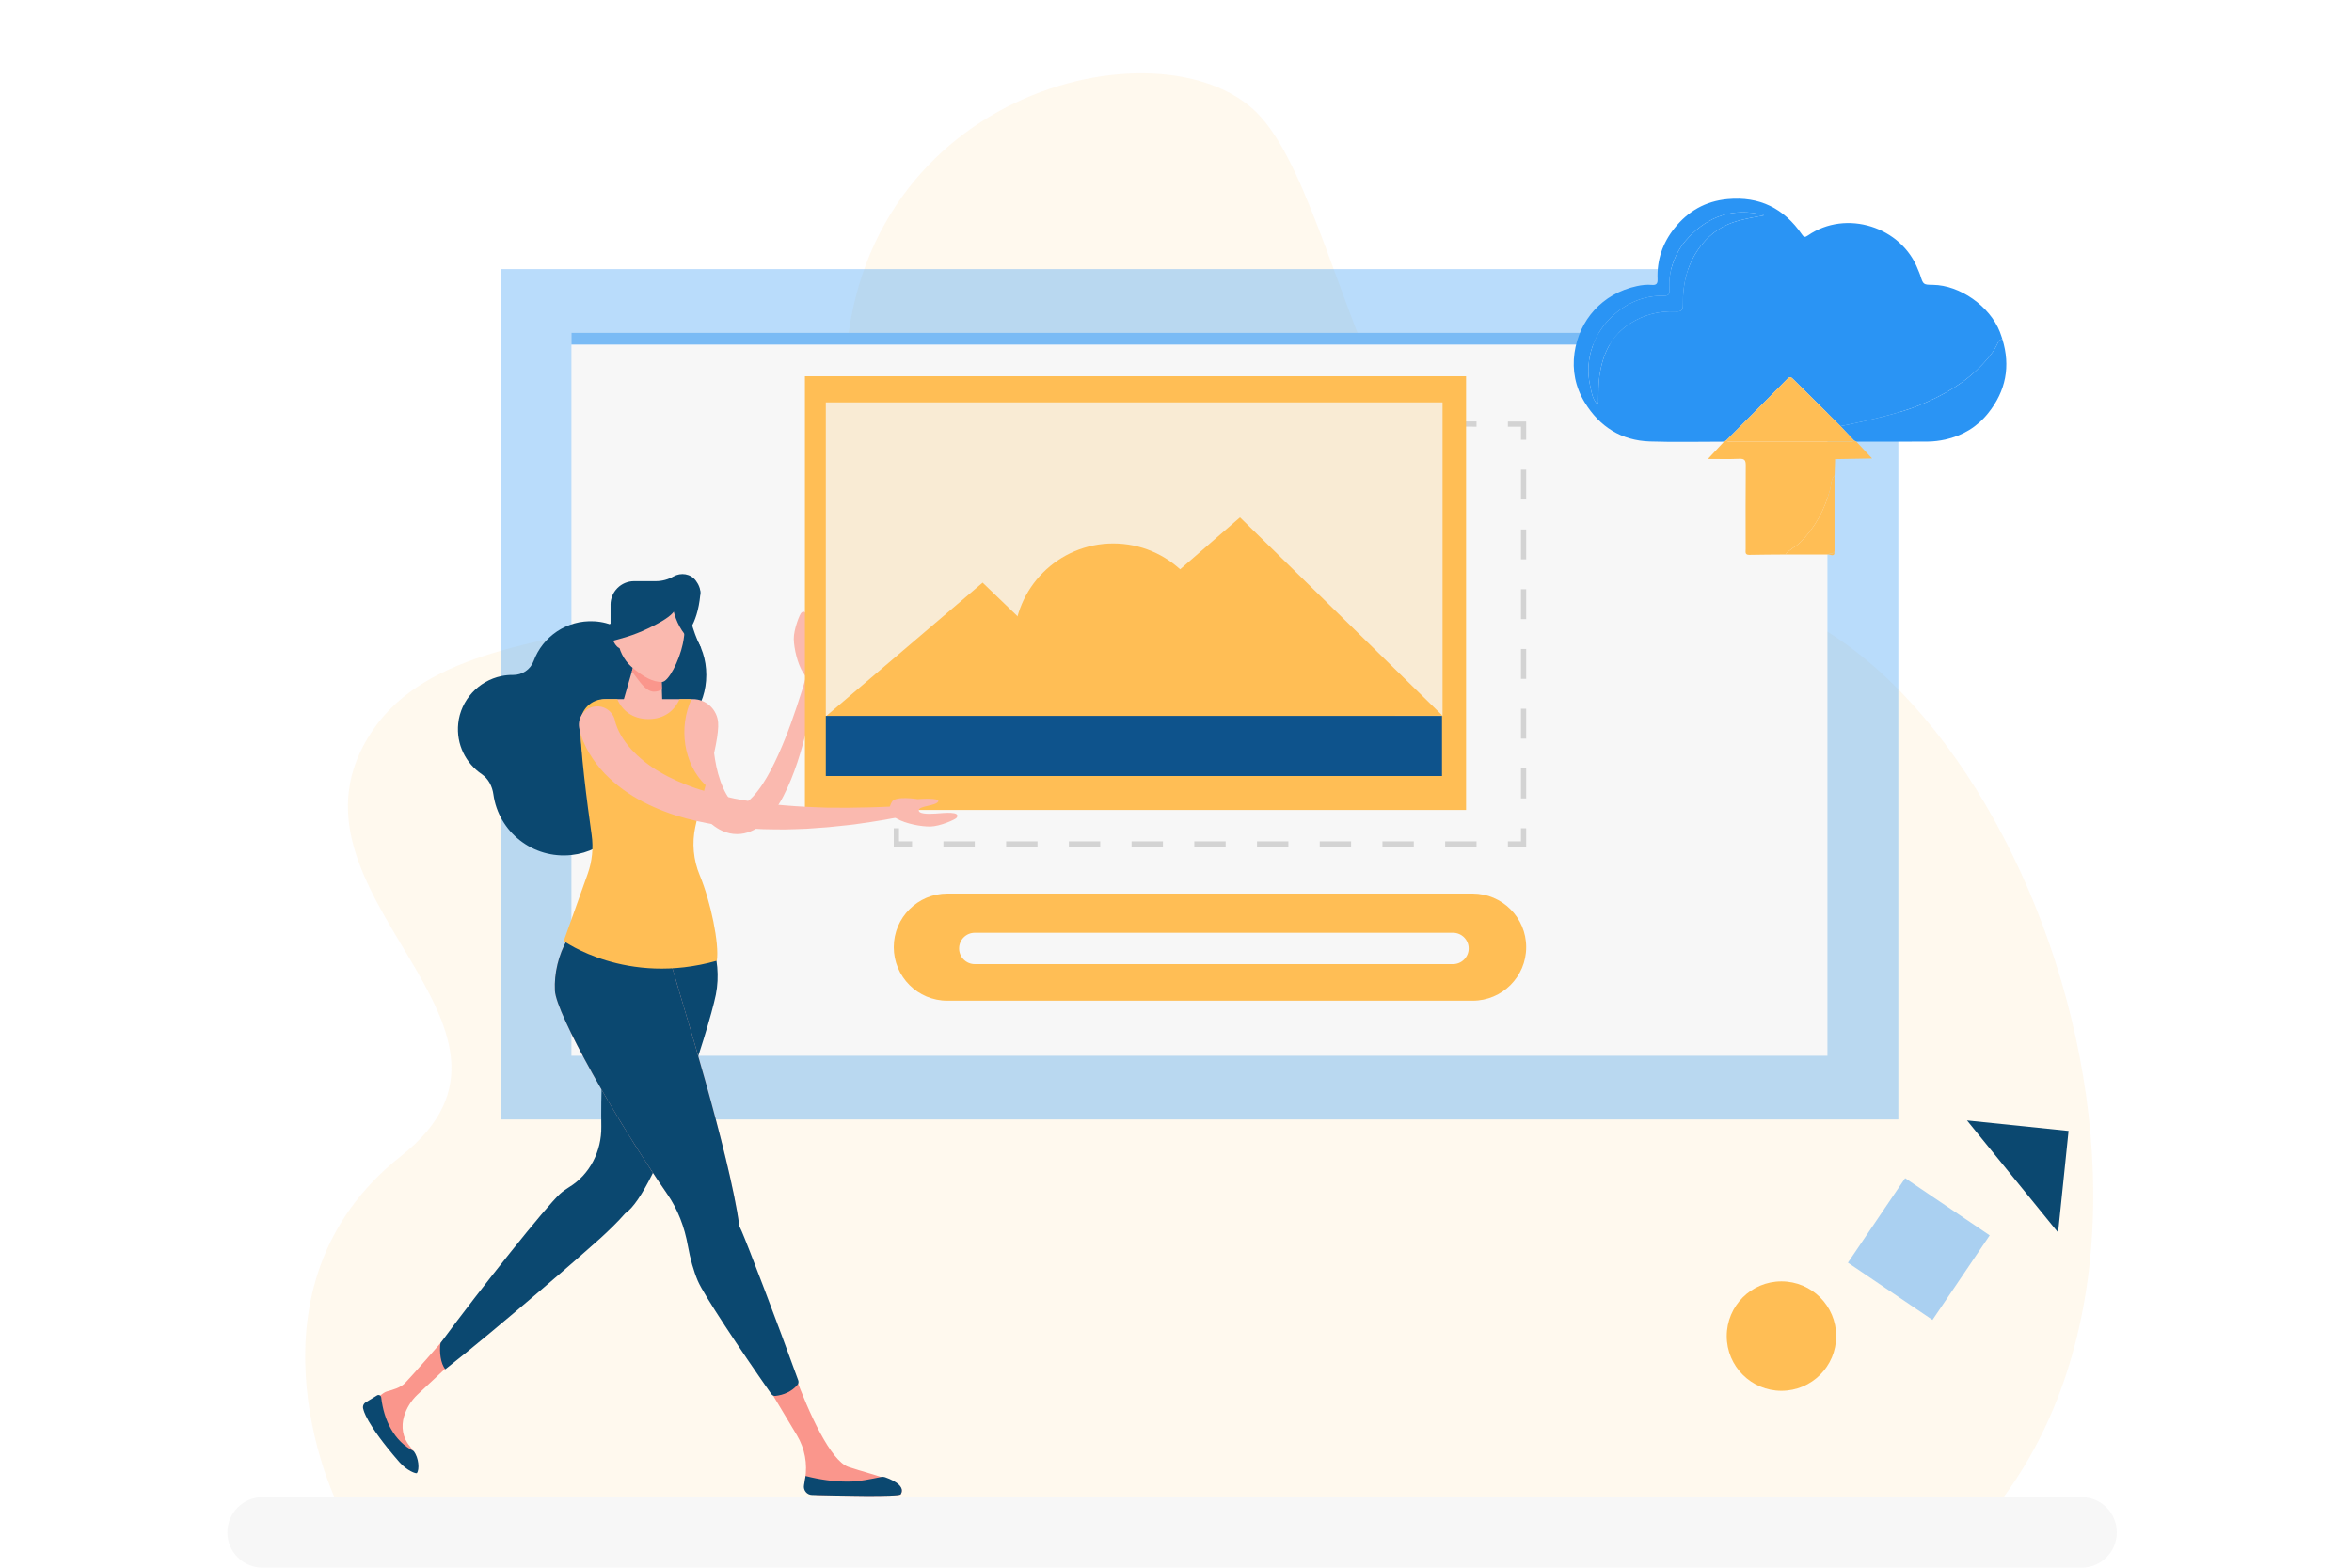
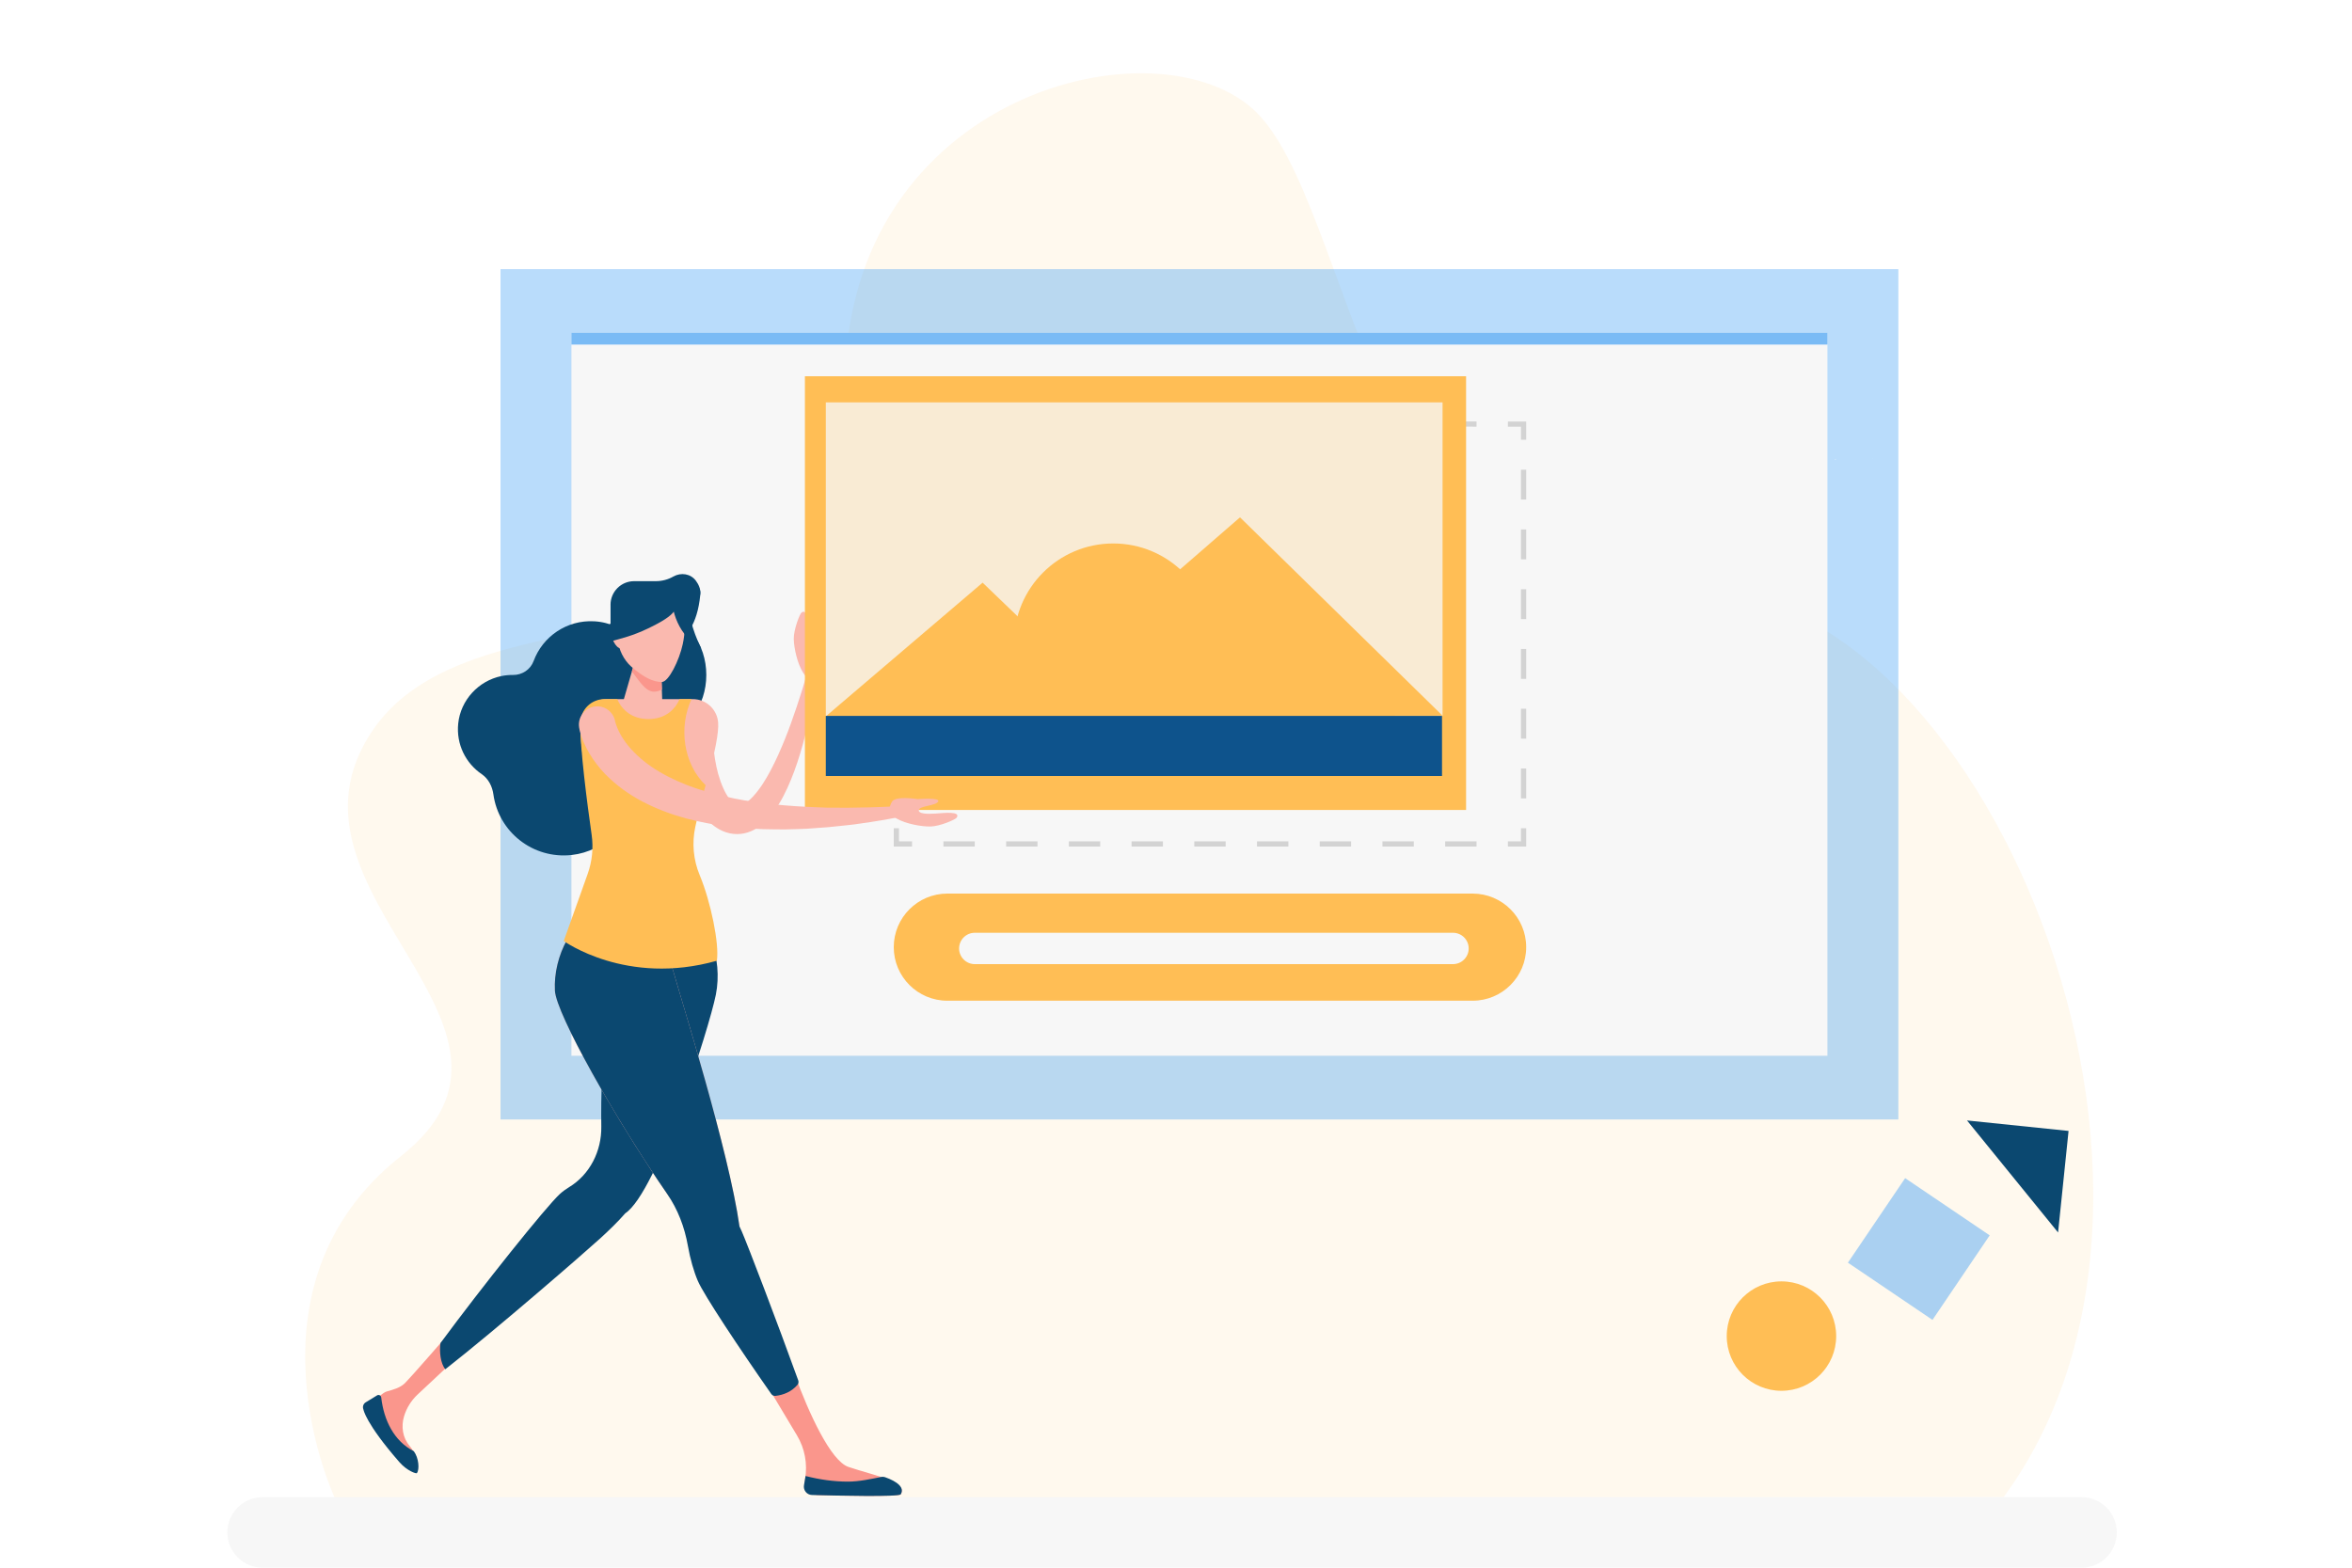
<svg xmlns="http://www.w3.org/2000/svg" enable-background="new 0 0 1080 1080" viewBox="100 250 900 600">
  <path fill="#ffbe55" d="M228.12 823.32s-38.07-80.83 25.29-130.82-52.85-100.74-10.91-162.83S427 517.91 423.41 402.89c-3.59-115.01 116.21-146.16 155.75-111.42 39.54 34.74 44.97 204.09 158.47 185.91S957.74 699.18 866.68 823l-638.56.32z" opacity=".1" />
  <path fill="#2a94f4" d="M291.53 353h534.88v325.45H291.53z" opacity=".33" />
  <path fill="#f7f7f7" d="M318.66 377.37h480.61v276.7H318.66z" />
  <path fill="#2a94f4" d="M318.66 377.37h480.61v4.51H318.66z" opacity=".61" />
  <path fill="#fa968c" d="M269.56 762.91s-12.29 14.15-14.55 16.4c-1.86 1.86-4.51 2.54-7.04 3.25-.81.23-1.87 1.06-2.76 1.76-.72.56-1.05 1.44-1.03 2.35.29 15.92 14.15 27.09 14.89 26.15 1.33-1.68.32-6.35-2.33-9.42-2.67-3.1-3.31-7.46-2.12-11.37.95-3.11 2.68-5.92 5.03-8.17l10.69-10-.78-10.95zM395.19 783.03l9.78 16.34a24.35 24.35 0 0 1 3.1 16.64 5.317 5.317 0 0 0 5.11 6.24c10.53.26 30.89.64 31.48-.32 2.99-4.88-9.89-7.07-20.01-10.5-6.82-2.31-15.22-20.78-20.54-35.32l-7.98 5.05c-.62.42-.97 1.13-.94 1.87z" />
  <path fill="#0b4870" d="M424.45 817.06c4.32 0 8.73-.99 12.81-1.8.47-.09.95-.06 1.4.1 4.72 1.67 7.58 3.98 5.99 6.57-.64 1.04-24.6.5-33.95.25-1.96-.05-3.39-1.83-3.05-3.76l.61-3.51c5.29 1.35 10.71 2.15 16.19 2.15zM360.21 598.53c-10.81-2.16-23.72 6.69-26.5 20.6-1.6 7.99-3.96 37.78-3.62 62.08.13 9.33-4.35 18.3-12.32 23.15-1.3.79-2.49 1.66-3.52 2.6-5.33 4.87-30.14 35.96-45.69 57.06-.49 3.3 0 7.86 1.85 10.03 19.9-15.59 53.64-44.95 59.32-50.13 3.15-2.88 6.67-6.25 9.54-9.56 12.22-8.19 32.07-70.74 34.65-83.65 2.77-13.91-2.9-30.01-13.71-32.18z" />
  <ellipse cx="353.46" cy="508.33" fill="#0b4870" rx="16.81" ry="21.69" />
  <path fill="#0b4870" d="M349.43 510.57c-.27-12.01-9.99-22.1-21.98-22.78-10.64-.61-19.82 5.91-23.26 15.21-1.2 3.26-4.4 5.38-7.88 5.33-1.44-.02-2.93.11-4.44.42-8.79 1.8-15.61 9.22-16.53 18.14-.83 8.05 2.93 15.27 8.98 19.39 2.58 1.76 4.05 4.67 4.48 7.76 1.98 14.31 15.05 24.82 29.95 23.19 12.75-1.4 22.95-11.89 24.03-24.66.67-7.84-2.03-15.03-6.76-20.36 8.08-3.82 13.62-12.08 13.41-21.64zM353.46 479.53s9.46 5.95 8.31 13.97c0 0 5.05-3.58 6.2-15.9.79-8.54-14.51 1.93-14.51 1.93z" />
  <path fill="#fab9af" d="M372.78 528.4c-.13 3.99.15 8.05.79 12 .62 3.94 1.66 7.83 3.17 11.2.75 1.68 1.62 3.22 2.56 4.4.94 1.2 1.9 1.9 2.53 2.14.33.13.61.19 1.01.17.39-.03.9-.14 1.48-.42 1.17-.58 2.55-1.64 3.81-3.02 2.56-2.75 4.82-6.33 6.79-10.08 1.99-3.76 3.75-7.74 5.39-11.79 1.64-4.06 3.11-8.21 4.52-12.4 1.41-4.19 2.73-8.43 3.97-12.7v-.01a2.006 2.006 0 0 1 2.49-1.36c.98.29 1.58 1.26 1.42 2.25-1.44 8.87-3.16 17.73-5.63 26.52-1.22 4.4-2.63 8.77-4.41 13.1-1.78 4.33-3.85 8.64-6.96 12.8-1.58 2.06-3.48 4.12-6.16 5.81-1.35.83-2.95 1.54-4.75 1.93-1.79.39-3.78.39-5.62-.02-1.84-.4-3.49-1.17-4.9-2.07-1.4-.9-2.6-1.93-3.62-2.99-2.05-2.14-3.57-4.41-4.83-6.71-2.49-4.61-4.08-9.34-5.22-14.13-1.1-4.8-1.7-9.67-1.84-14.6v-.03a7.004 7.004 0 0 1 6.8-7.2 7.004 7.004 0 0 1 7.2 6.8c.02.12.02.28.01.41z" />
  <path fill="#fab9af" d="M364.05 569.96c3.79-11.41 11.4-35.56 10.75-43.46a9.732 9.732 0 0 0-9.72-8.93h-32.93c-5.46 0-9.93 4.33-10.08 9.79-.28 9.54 4.12 31.24 6.59 42.6h35.39zM357.56 621.46c3.79 13.67 34.57 110.87 23.95 113.81-10.62 2.94-68.44-91.96-69.18-106.13-.7-13.44 7.09-28 17.71-30.94 10.63-2.93 23.74 9.59 27.52 23.26z" />
  <path fill="#0b4870" d="M405.17 779.99c.39-.46.48-1.11.28-1.68-8.23-22.79-19.28-51.65-21.64-57.1-.27-.62-.55-1.23-.85-1.82-4.02-28.82-22.51-87.52-25.39-97.92-3.79-13.67-16.89-26.19-27.52-23.25-10.62 2.94-18.41 17.5-17.71 30.94.46 8.87 23.28 49.36 42.9 77.7 4.13 5.96 6.72 12.81 7.98 19.96.87 4.94 2.27 9.87 3.83 13.47 2.32 5.37 15.92 25.85 28.08 43.22.35.5.94.8 1.55.74 3.22-.35 6.27-1.65 8.49-4.26z" />
  <path fill="#ffbe55" d="M324.89 584.42c1.7-4.78 2.22-9.9 1.5-14.93-1.66-11.67-4.56-33.65-4.3-42.98.14-4.99 4.23-8.94 9.22-8.94h4.88c1.86 4.31 5.8 7.64 11.93 7.64 6.12 0 10.06-3.33 11.92-7.64h4.58c-4.98 10.67-3.19 24.74 5.38 32.95-1.59 5.63-2.93 11.3-3.93 15.89a31.05 31.05 0 0 0 1.69 18.58c4.21 10.1 7.54 26.3 6.55 32.71-34.64 9.82-58.59-7.56-58.59-7.56l9.17-25.72z" />
  <path fill="#fab9af" d="m353.46 519.84-14.93-1.57 4.72-16.34 9.66 1.19z" />
  <path fill="#fa968c" d="m352.91 503.12-9.66-1.2-1.48 5.1c2.16 2.44 4.94 7.71 8.46 7.71 1.12 0 2.13-.31 3.05-.89l-.37-10.72z" />
  <path fill="#fab9af" d="M353.25 511.02c-3.28 0-6.83-1.64-11.72-5.91-2.81-2.45-4.89-6.73-4.89-9.61v-15.97h24.59s1.85 8.48.05 16.9c-1.33 6.31-5.45 14.6-8.03 14.59z" />
  <path fill="#fab9af" d="M340.82 492.48c0 3.12-1.49 5.64-3.33 5.64s-3.87-4.08-3.87-7.2 2.03-4.08 3.87-4.08c1.83-.01 3.33 2.52 3.33 5.64z" />
  <path fill="#0b4870" d="M333.62 481.46c0-4.99 4.04-9.03 9.03-9.03h8.3c2.37 0 4.68-.62 6.7-1.77 2.93-1.66 6.63-1.11 8.63 1.6 2.16 2.93 3.09 6.85-2.38 10.48-2.72 1.81-6.7-.19-9.35.67-.16-.01-.31-.03-.48-.03h-7.32c-2.54 0-4.49 2.08-4.56 4.62a2.985 2.985 0 0 1-2.98 2.9h-.33l-1.17-3.75-4.08 5.51v-11.2z" />
  <path fill="#fab9af" d="M414.42 499.1s1.72 8.49-.7 9.87c-2.42 1.38-4.29 1.87-6.44-1.57-2.15-3.44-3.45-9.19-3.54-12.79-.09-3.6 2.3-9.7 2.99-10.19 2.5-1.76 1.98 4.78 1.89 7.96-.1 3.18.11 6.78 1.65 6.4 1.54-.39 1.27-6.49 2.89-7.52 1.63-1.03 1.26 7.84 1.26 7.84z" />
  <path fill="#0b4870" d="M359.41 479.25c-.82 3.65.39 5.64-11.57 11.34s-15.75 3.26-19.48 9.39c0 0 1.63-10.16 8.24-13.64 6.61-3.49 18.06-5.76 21.74-13.84-.01 0 1.63 4.25 1.07 6.75z" />
  <path fill="#0b4870" d="M357.11 479.93s.45 12.29 11.19 18.19c0 0-4.73-9.29-4.41-15.36.32-6.08-7.49-7.03-6.78-2.83z" />
  <path fill="#d3d3d3" d="M684 418.32h-2v-5h-5v-2h7zM684 555.56h-2v-11.44h2v11.44zm0-22.87h-2v-11.44h2v11.44zm0-22.87h-2v-11.44h2v11.44zm0-22.88h-2V475.5h2v11.44zm0-22.87h-2v-11.44h2v11.44zm0-22.88h-2v-11.44h2v11.44zM684 574h-7v-2h5v-5h2zM665 574h-12v-2h12v2zm-24 0h-12v-2h12v2zm-24 0h-12v-2h12v2zm-24 0h-12v-2h12v2zm-24 0h-12v-2h12v2zm-24 0h-12v-2h12v2zm-24 0h-12v-2h12v2zm-24 0h-12v-2h12v2zm-24 0h-12v-2h12v2zM449 574h-7v-7h2v5h5zM444 555.54h-2v-11.46h2v11.46zm0-22.92h-2v-11.46h2v11.46zm0-22.93h-2v-11.46h2v11.46zm0-22.92h-2v-11.46h2v11.46zm0-22.92h-2v-11.46h2v11.46zm0-22.93h-2v-11.46h2v11.46zM444 418h-2v-7l7 .01v2l-5-.01zM665 413.31l-12-.02v-2l12 .02v2zm-24-.03-12-.02v-2l12 .02v2zm-24-.03-12-.02v-2l12 .02v2zm-24-.04-12-.02v-2l12 .02v2zm-24-.03-12-.02v-2l12 .02v2zm-24-.04-12-.02v-2l12 .02v2zm-24-.03-12-.02v-2l12 .02v2zm-24-.03-12-.02v-2l12 .02v2zm-24-.04-12-.02v-2l12 .02v2z" />
  <path fill="#0b4870" d="M239.05 789.4c-.4-1-.02-2.15.91-2.7.76-.45 2.8-1.71 4.33-2.65.67-.41 1.5.03 1.59.8.99 8.8 4.98 16.77 12.46 20.57 1.95 2.6 2.23 7.06 1.18 8.39-.25.31-3.75-.85-6.69-4.21-13.05-14.96-13.78-20.2-13.78-20.2z" />
  <path fill="#ffbe55" d="M408 394h253v166H408z" />
  <path fill="#f7f7f7" d="M416 404h236v120H416z" opacity=".78" />
  <path fill="#ffbe55" d="M564 496c0 20.99-19.01 18-40 18s-36 2.99-36-18 17.01-38 38-38 38 17.01 38 38z" />
  <path fill="#ffbe55" d="M416 524.17 476 473l53 51z" />
  <path fill="#ffbe55" d="M486.74 524.17 574.49 448 652 523.92z" />
  <path fill="#0e538c" d="M416 524h235.79v23H416z" />
  <path fill="#fab9af" d="M451.11 555.84s-8.55-1.4-9.84 1.07c-1.29 2.47-1.71 4.36 1.82 6.37 3.52 2.01 9.31 3.1 12.92 3.05 3.6-.04 9.61-2.67 10.07-3.38 1.67-2.57-4.85-1.8-8.03-1.58-3.17.22-6.78.15-6.45-1.41.33-1.56 6.44-1.52 7.4-3.18.95-1.64-7.89-.94-7.89-.94z" />
  <path fill="#fab9af" d="m335.43 526.32-.02-.12c0-.01.01.02.01.03l.02.07.07.26.18.61c.15.44.31.89.51 1.36.37.93.83 1.88 1.37 2.81 1.06 1.86 2.39 3.65 3.89 5.34 3.06 3.35 6.79 6.35 11.01 8.79 4.2 2.48 8.81 4.5 13.61 6.17 4.83 1.64 9.84 2.91 14.95 3.98 10.25 2.03 20.86 2.94 31.55 3.35l4.01.14 4.02.02 4.03.01c1.34.01 2.69-.06 4.03-.07 2.69-.07 5.39-.04 8.09-.2 2.69-.14 5.4-.24 8.1-.34h.05c1.11-.04 2.04.82 2.08 1.93.04 1.01-.67 1.87-1.63 2.05-5.37 1.01-10.77 1.95-16.21 2.69-2.71.44-5.45.68-8.19.97l-4.11.42-4.13.3-4.13.3-4.15.15c-1.39.04-2.77.1-4.16.11l-4.17-.03c-5.57 0-11.16-.42-16.77-1.01-5.61-.67-11.22-1.7-16.8-3.17-5.57-1.51-11.09-3.56-16.41-6.31-5.31-2.74-10.37-6.35-14.77-10.89-2.17-2.3-4.14-4.86-5.83-7.68-.84-1.41-1.61-2.89-2.27-4.47-.33-.78-.63-1.61-.91-2.45-.13-.45-.27-.87-.39-1.34-.13-.53-.22-.82-.37-1.74a7 7 0 0 1 5.91-7.94c3.82-.58 7.37 2.07 7.93 5.9z" />
  <path fill="#ffbe55" d="M663.5 633h-201c-11.32 0-20.5-9.18-20.5-20.5s9.18-20.5 20.5-20.5h201c11.32 0 20.5 9.18 20.5 20.5s-9.18 20.5-20.5 20.5z" />
-   <path fill="#2a94f4" d="M759.7 419.04c-9.46-.01-18.92.24-28.37-.08-10.92-.37-19.2-5.6-24.91-14.91-3.6-5.87-4.88-12.39-3.93-19.03 1.78-12.44 10.54-22.65 23.87-25.52 1.89-.41 3.8-.62 5.71-.46 1.72.14 2.28-.45 2.21-2.2-.31-7.27 1.9-13.78 6.41-19.45 5.21-6.54 11.91-10.41 20.36-11.19 12.23-1.14 21.62 3.55 28.49 13.57.72 1.05 1.13 1.13 2.26.35 14.58-10.09 35.88-3.39 42.18 13.2.25.65.57 1.27.77 1.92 1.18 3.73 1.18 3.73 4.93 3.78 10.29.13 21.7 8.15 25.57 17.98.36.92.65 1.87.97 2.81-.97.08-1.44.7-1.8 1.53-1.34 3.05-3.47 5.61-5.69 7.98-6.81 7.29-15.27 12.12-24.42 15.84-4.18 1.7-8.49 2.92-12.86 4.05-5.69 1.47-11.4 2.77-17.16 3.88-6-5.95-12.01-11.89-17.99-17.86-.79-.79-1.3-1.3-2.36-.22-7.76 7.89-15.58 15.71-23.39 23.55-.28.16-.57.32-.85.48zm15.19-86.59c-.9-.9-1.63-.56-2.28-.67-11.35-2.07-20.47 2-27.73 10.5-1.94 2.27-3.48 5.08-4.52 7.89-1.27 3.42-1.86 7.1-1.5 10.83.15 1.56-.5 2.23-2.12 2.2-7.63-.14-14.13 2.61-19.71 7.75a28.54 28.54 0 0 0-7.63 11.57c-1.7 4.8-2.08 9.89-.97 14.92.54 2.45.85 5.08 2.64 7.11.75-.4.53-1 .53-1.5.05-3.06 0-6.11.44-9.17 1.19-8.33 4.5-15.46 11.75-20.09 5.24-3.34 11.17-4.87 17.44-4.57 2.03.1 2.79-.4 2.75-2.63-.14-8.48 1.9-16.41 7.32-23.09 3.56-4.4 8.16-7.47 13.76-8.98 3.14-.85 6.32-1.47 9.83-2.07z" />
-   <path fill="#2a94f4" d="M810.32 419.03c-.29-.15-.57-.29-.86-.44-1.73-1.83-3.45-3.67-5.18-5.5 5.76-1.11 11.48-2.41 17.16-3.88 4.37-1.13 8.68-2.35 12.86-4.05 9.16-3.72 17.62-8.55 24.42-15.84 2.22-2.38 4.35-4.93 5.69-7.98.37-.83.83-1.46 1.8-1.53 3.2 10.38 1.34 19.82-5.41 28.28-4.26 5.35-9.86 8.67-16.51 10.14-2.15.47-4.38.75-6.57.77-9.12.08-18.26.03-27.4.03z" />
  <path fill="#f7f7f7" d="M802.19 425.99c0-.3.12-.41.41-.3-.14.11-.27.21-.41.3zM816.37 425.47c.06.02.12.04.16.08.03.02.02.08.03.12-.06-.07-.11-.15-.17-.22 0 .01-.02.02-.02.02z" />
-   <path fill="#ffbe55" d="M759.7 419.04c.28-.16.56-.32.85-.47.6.7 1.42.44 2.16.44 14.86.02 29.73.02 44.59 0 .74 0 1.55.25 2.17-.41.29.15.57.29.86.44l6.05 6.44.02-.02-13.79.24c-.29-.12-.42 0-.41.3-.06 2-.13 4-.19 5.99-1.45 1.42-1.2 3.45-1.66 5.17-2.11 7.84-5.72 14.71-11.53 20.47-1.75 1.73-4.1 2.63-5.59 4.6-4.61.04-9.22.04-13.82.14-1.82.04-1.43-1.17-1.43-2.18-.01-10.68-.06-21.37.04-32.05.02-2.03-.49-2.64-2.54-2.55-3.82.17-7.65.05-11.93.05 2.24-2.42 4.19-4.51 6.15-6.6z" />
-   <path fill="#ffbe55" d="M783.21 462.23c1.49-1.97 3.84-2.87 5.59-4.6 5.81-5.77 9.43-12.63 11.53-20.47.46-1.72.21-3.75 1.66-5.17v29.05c-.49 1.28-1.88.58-2.67 1.2-5.36 0-10.73-.01-16.11-.01z" />
-   <path fill="#ffbe55" d="M799.34 462.24c.79-.62 2.18.08 2.67-1.2.06 2.53-1.7.98-2.67 1.2zM804.28 413.09c1.73 1.83 3.45 3.67 5.18 5.5-.62.66-1.44.41-2.17.41-14.86.01-29.73.01-44.59 0-.73 0-1.55.26-2.16-.44 7.8-7.84 15.63-15.66 23.39-23.55 1.06-1.08 1.57-.57 2.36.22 5.99 5.97 11.99 11.91 17.99 17.86z" />
-   <path fill="#2a94f4" d="M774.89 332.45c-3.51.6-6.68 1.22-9.83 2.07-5.6 1.51-10.2 4.59-13.76 8.98-5.41 6.68-7.46 14.61-7.32 23.09.04 2.23-.72 2.72-2.75 2.63-6.27-.3-12.2 1.23-17.44 4.57-7.25 4.63-10.57 11.76-11.75 20.09-.44 3.06-.39 6.11-.44 9.17-.01.49.22 1.1-.53 1.5-1.79-2.03-2.1-4.65-2.64-7.11-1.11-5.03-.73-10.12.97-14.92 1.56-4.41 4.12-8.33 7.63-11.57 5.58-5.14 12.08-7.89 19.71-7.75 1.62.03 2.27-.64 2.12-2.2-.36-3.73.24-7.41 1.5-10.83 1.04-2.81 2.58-5.62 4.52-7.89 7.27-8.51 16.38-12.58 27.73-10.5.65.11 1.38-.23 2.28.67z" />
  <path fill="#f7f7f7" d="M656 619H473c-3.31 0-6-2.69-6-6s2.69-6 6-6h183c3.31 0 6 2.69 6 6s-2.69 6-6 6zM896.5 850h-696c-7.46 0-13.5-6.04-13.5-13.5s6.04-13.5 13.5-13.5h696c7.46 0 13.5 6.04 13.5 13.5s-6.04 13.5-13.5 13.5z" />
  <circle cx="781.68" cy="761.36" r="20.94" fill="#ffbe55" />
  <path fill="#2a94f4" d="M814.76 708.51h39.07v39.07h-39.07z" opacity=".4" transform="rotate(34.086 834.28 727.951)" />
  <path fill="#0b4870" d="m852.68 678.83 38.86 4.01-4.01 38.87" />
</svg>
